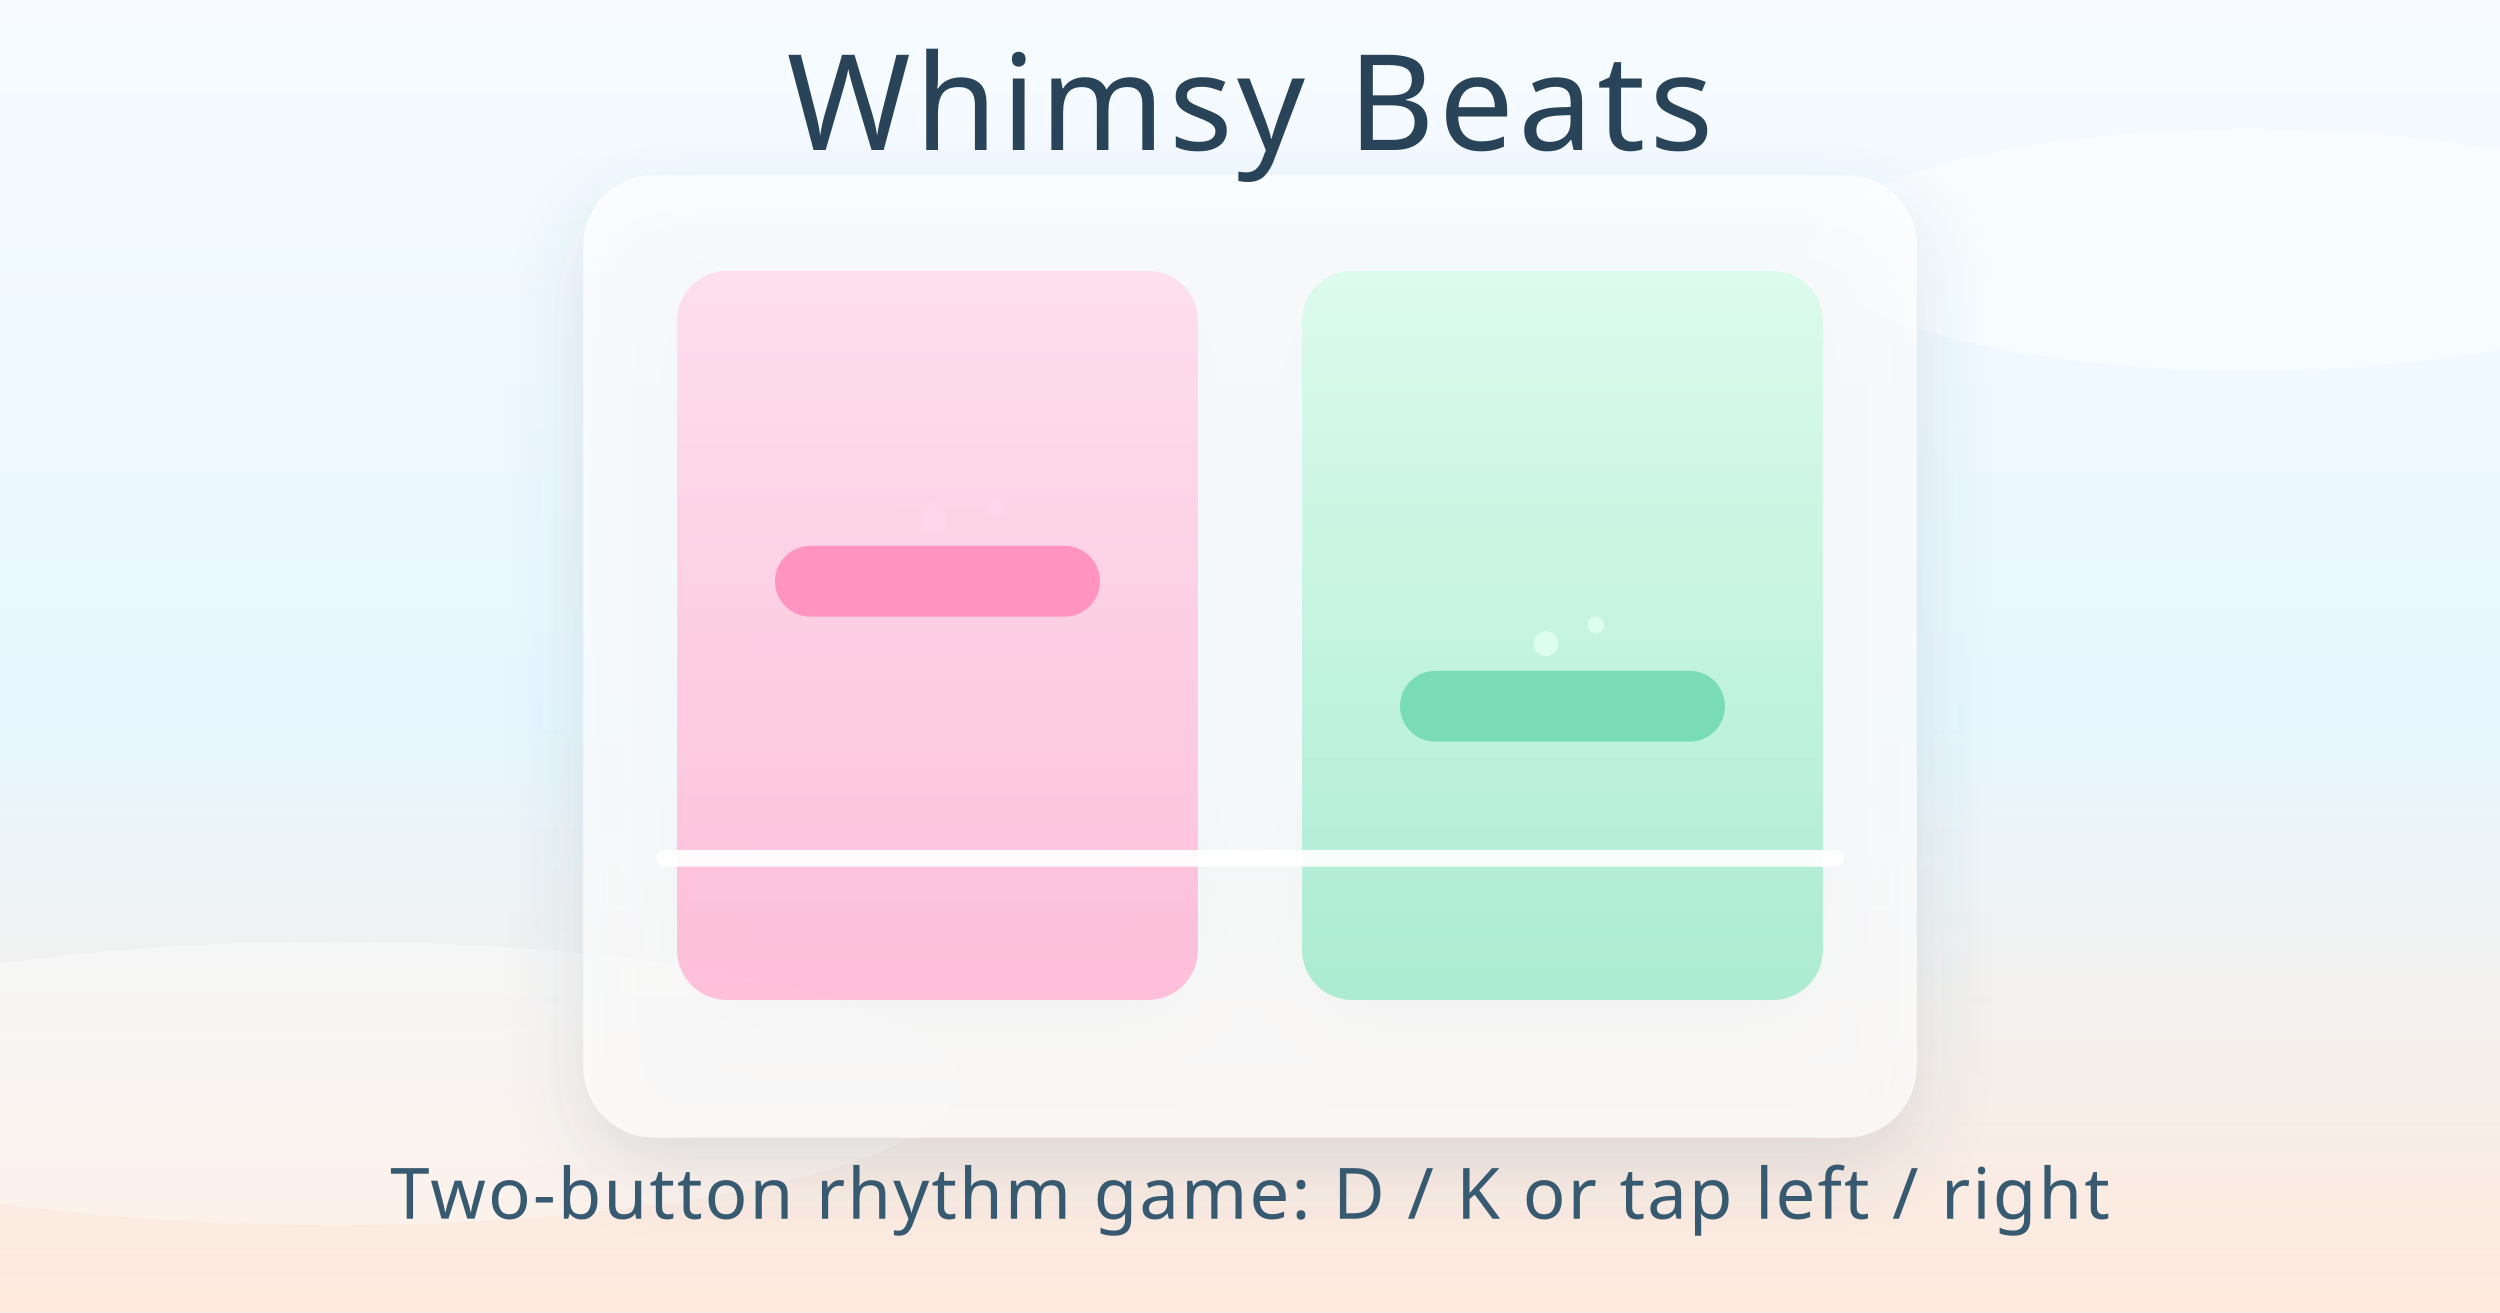
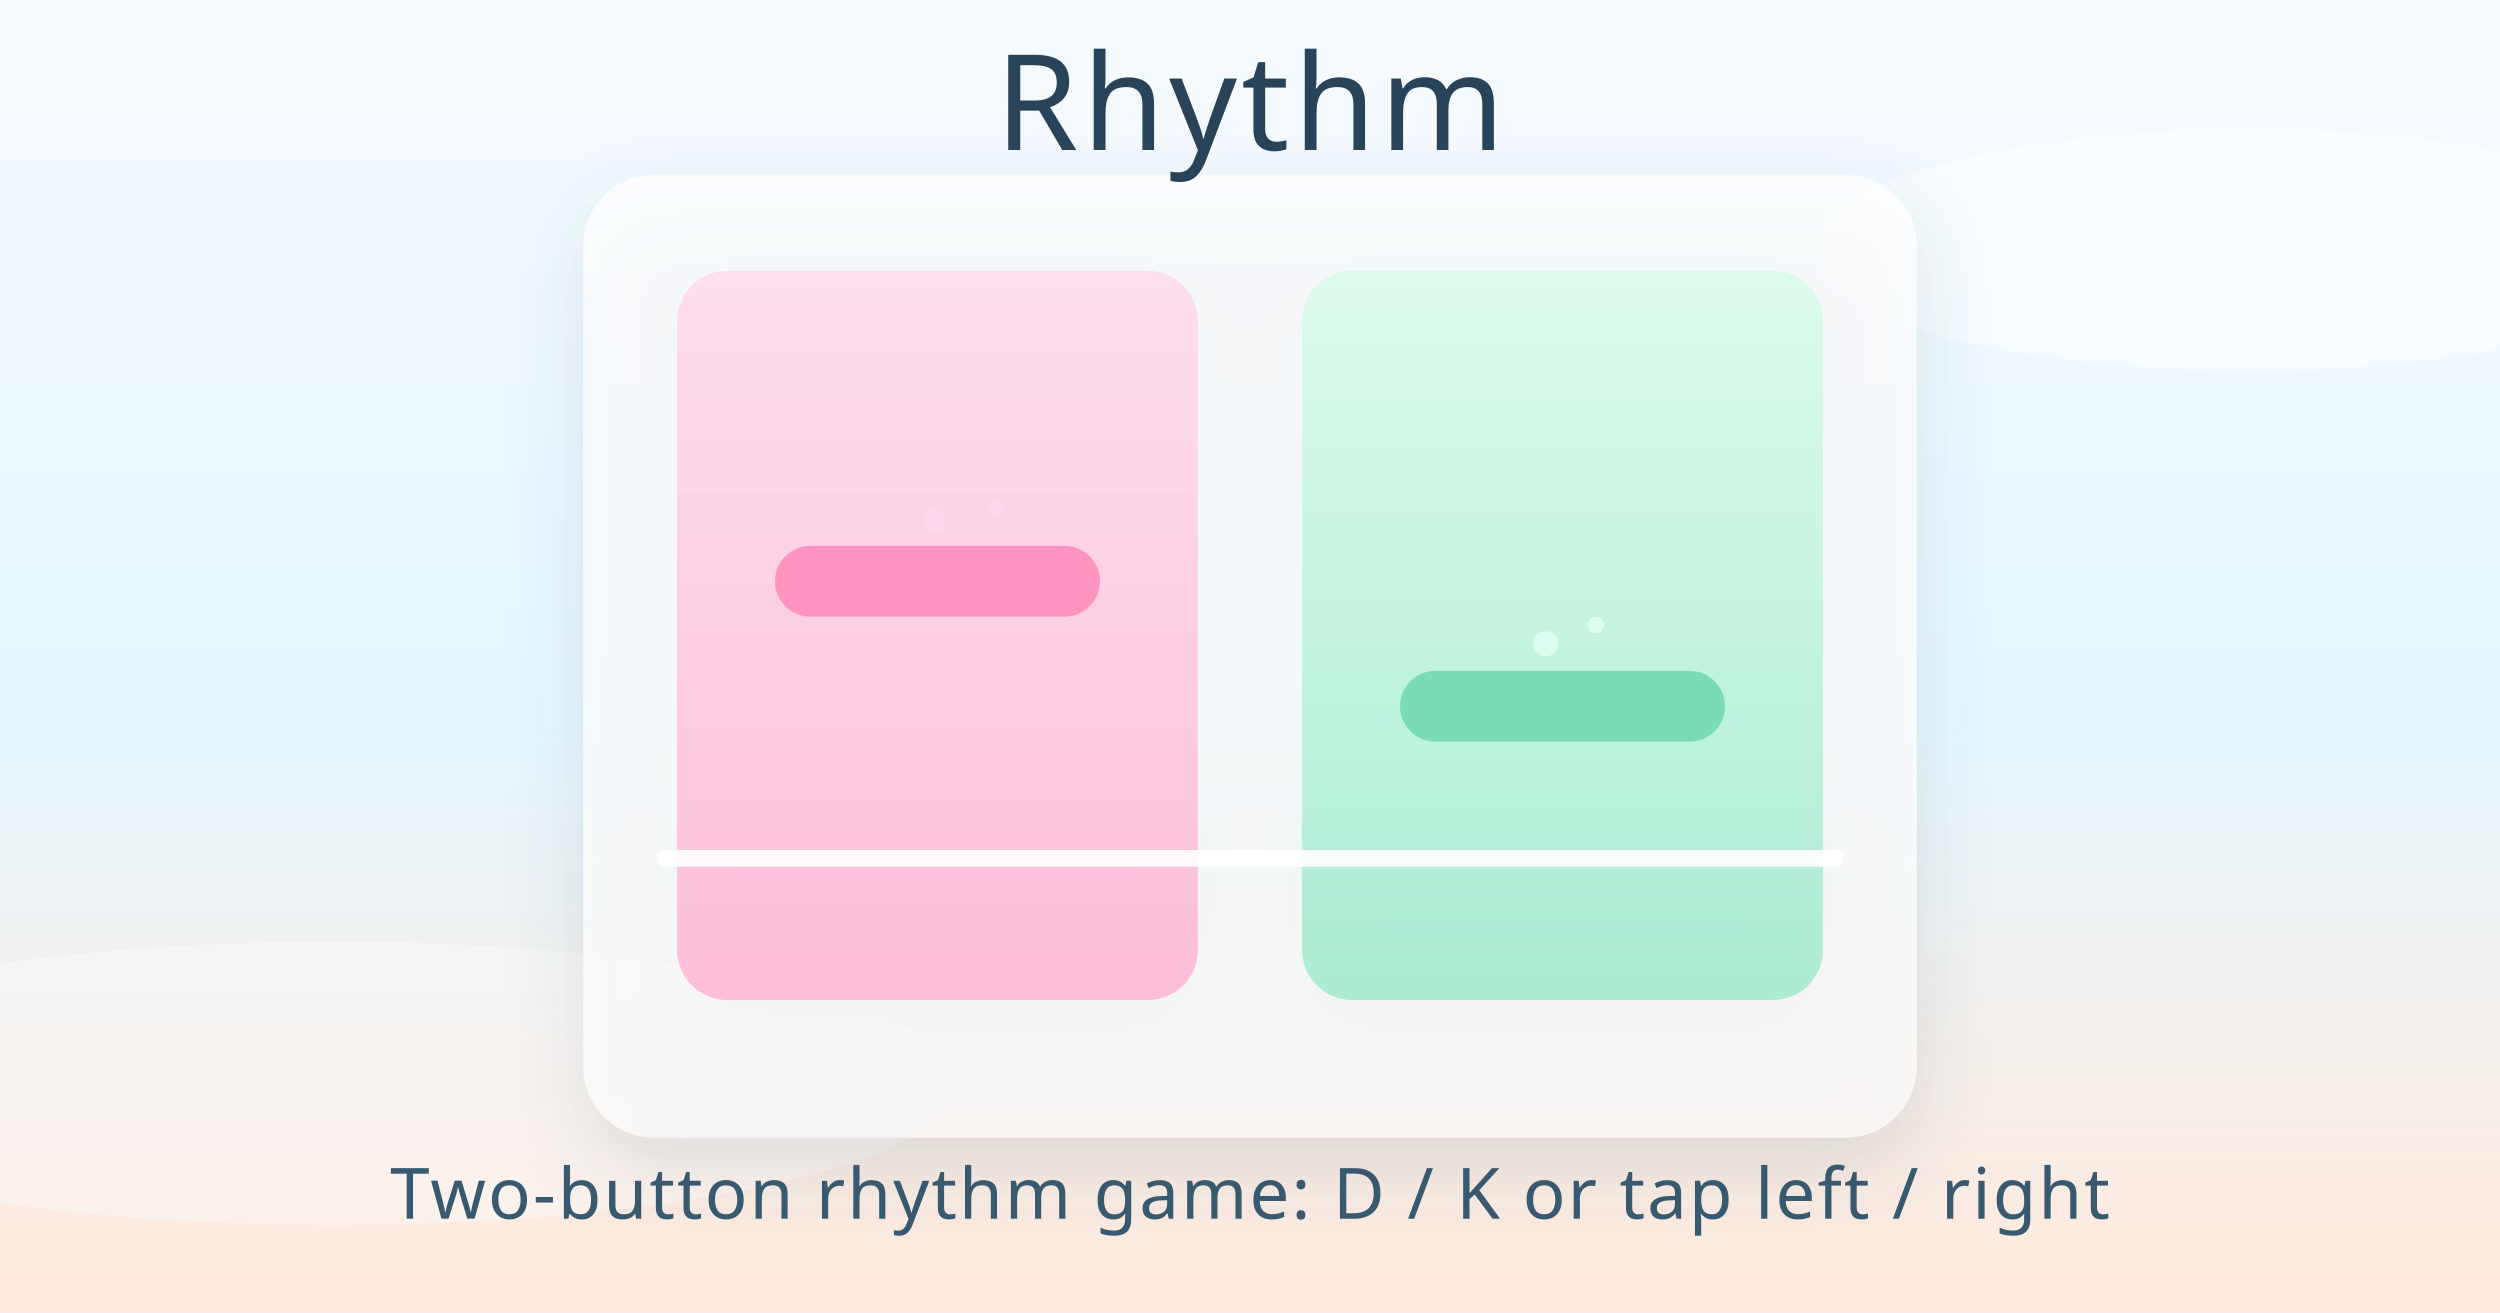
- <svg xmlns="http://www.w3.org/2000/svg" width="1200" height="630" viewBox="0 0 1200 630" role="img" aria-label="Whimsy Beats rhythm game cover image">
+ <svg xmlns="http://www.w3.org/2000/svg" width="1200" height="630" viewBox="0 0 1200 630" role="img" aria-label="Rhythm game cover image">
  <defs>
    <linearGradient id="bg" x1="0" y1="0" x2="0" y2="1">
      <stop offset="0%" stop-color="#f7fbff" />
      <stop offset="55%" stop-color="#e7f7ff" />
      <stop offset="100%" stop-color="#ffe9dc" />
    </linearGradient>
    <linearGradient id="leftLane" x1="0" y1="0" x2="0" y2="1">
      <stop offset="0%" stop-color="#ffd9ea" />
      <stop offset="100%" stop-color="#ffb3d2" />
    </linearGradient>
    <linearGradient id="rightLane" x1="0" y1="0" x2="0" y2="1">
      <stop offset="0%" stop-color="#d8fbe9" />
      <stop offset="100%" stop-color="#9deacb" />
    </linearGradient>
    <filter id="softShadow" x="-20%" y="-20%" width="140%" height="140%">
      <feDropShadow dx="0" dy="14" stdDeviation="18" flood-color="#455b6f" flood-opacity="0.22" />
    </filter>
  </defs>
  <rect width="1200" height="630" fill="url(#bg)" />
  <ellipse cx="1080" cy="120" rx="210" ry="58" fill="#ffffff" fill-opacity="0.42" />
  <ellipse cx="160" cy="520" rx="300" ry="68" fill="#ffffff" fill-opacity="0.34" />
  <g filter="url(#softShadow)">
    <rect x="280" y="84" width="640" height="462" rx="34" fill="#ffffff" fill-opacity="0.68" />
    <rect x="325" y="130" width="250" height="350" rx="24" fill="url(#leftLane)" fill-opacity="0.82" />
    <rect x="625" y="130" width="250" height="350" rx="24" fill="url(#rightLane)" fill-opacity="0.82" />
    <rect x="315" y="408" width="570" height="8" rx="4" fill="#ffffff" fill-opacity="0.92" />
    <rect x="372" y="262" width="156" height="34" rx="17" fill="#ff94c1" />
    <rect x="672" y="322" width="156" height="34" rx="17" fill="#79dcb7" />
    <circle cx="448" cy="250" r="6" fill="#ffd6eb" />
    <circle cx="478" cy="244" r="4" fill="#ffd6eb" />
    <circle cx="742" cy="309" r="6" fill="#ddfdf0" />
    <circle cx="766" cy="300" r="4" fill="#ddfdf0" />
  </g>
-   <text x="600" y="72" text-anchor="middle" font-family="Trebuchet MS, Avenir Next, Segoe Print, sans-serif" font-size="64" letter-spacing="2" fill="#294459">Whimsy Beats</text>
+   <text x="600" y="72" text-anchor="middle" font-family="Trebuchet MS, Avenir Next, Segoe Print, sans-serif" font-size="64" letter-spacing="2" fill="#294459">Rhythm</text>
  <text x="600" y="585" text-anchor="middle" font-family="Trebuchet MS, Avenir Next, Segoe Print, sans-serif" font-size="34" letter-spacing="1" fill="#385a70">Two-button rhythm game: D / K or tap left / right</text>
</svg>
